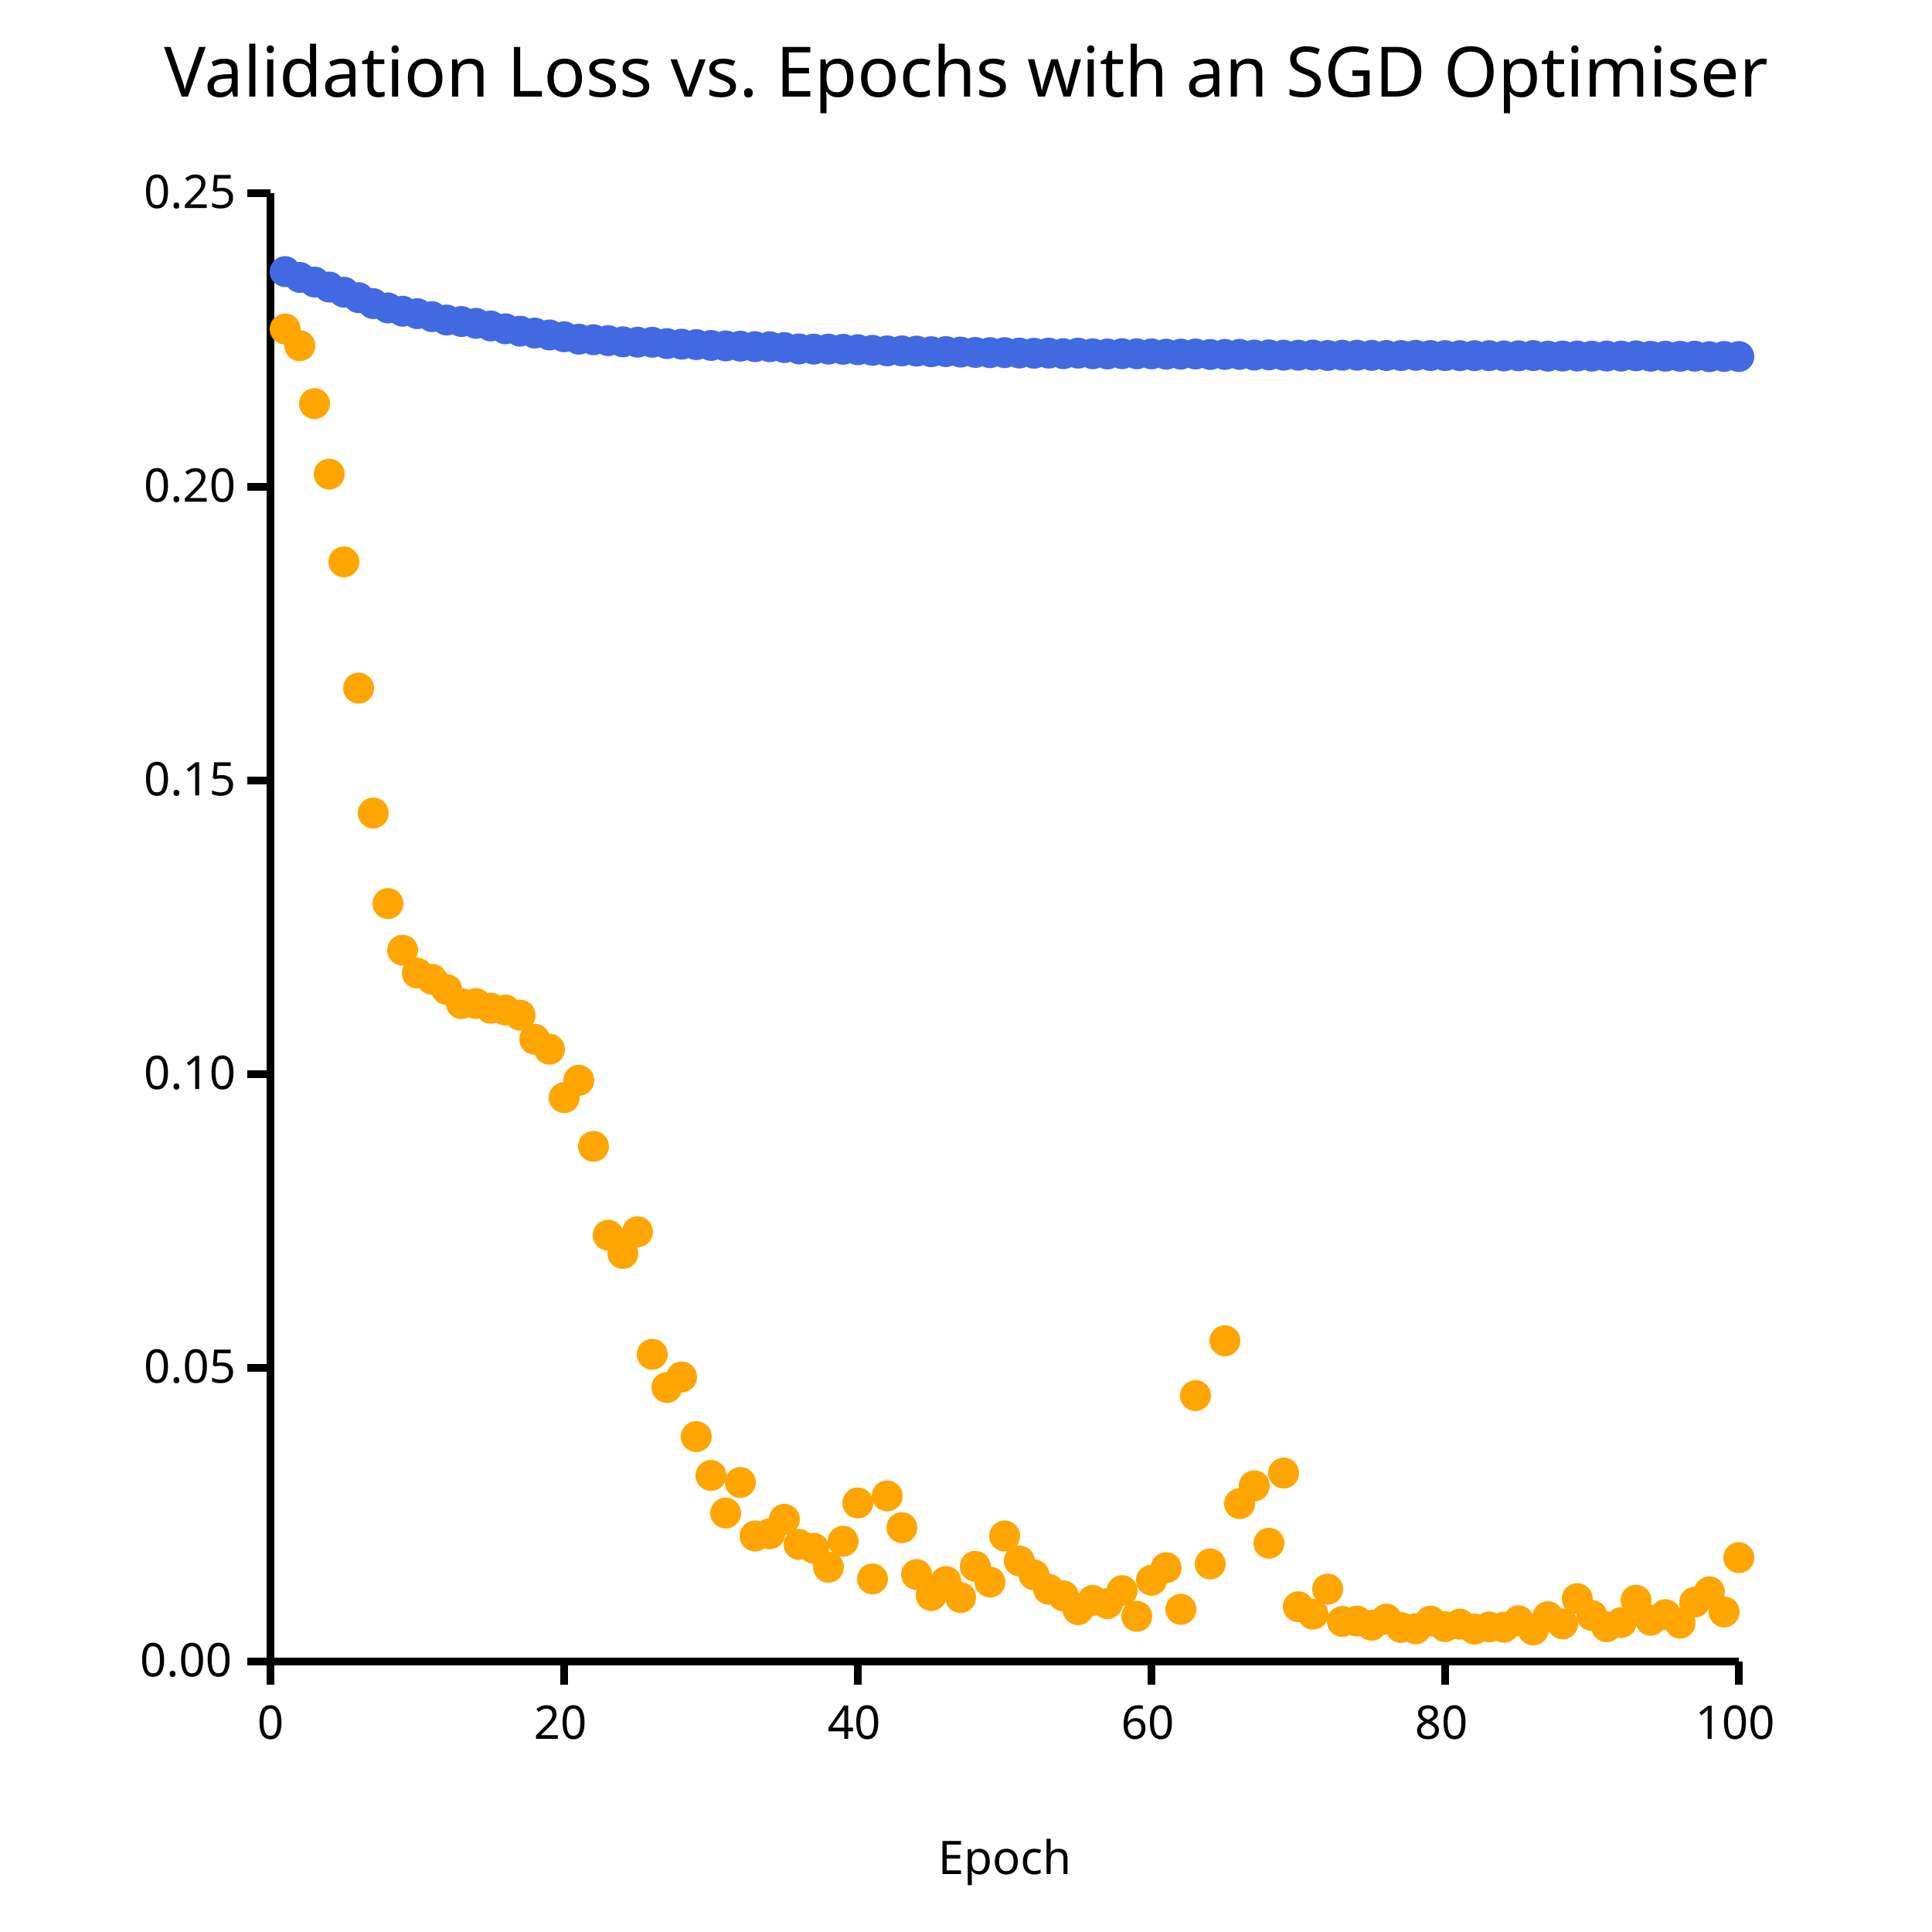
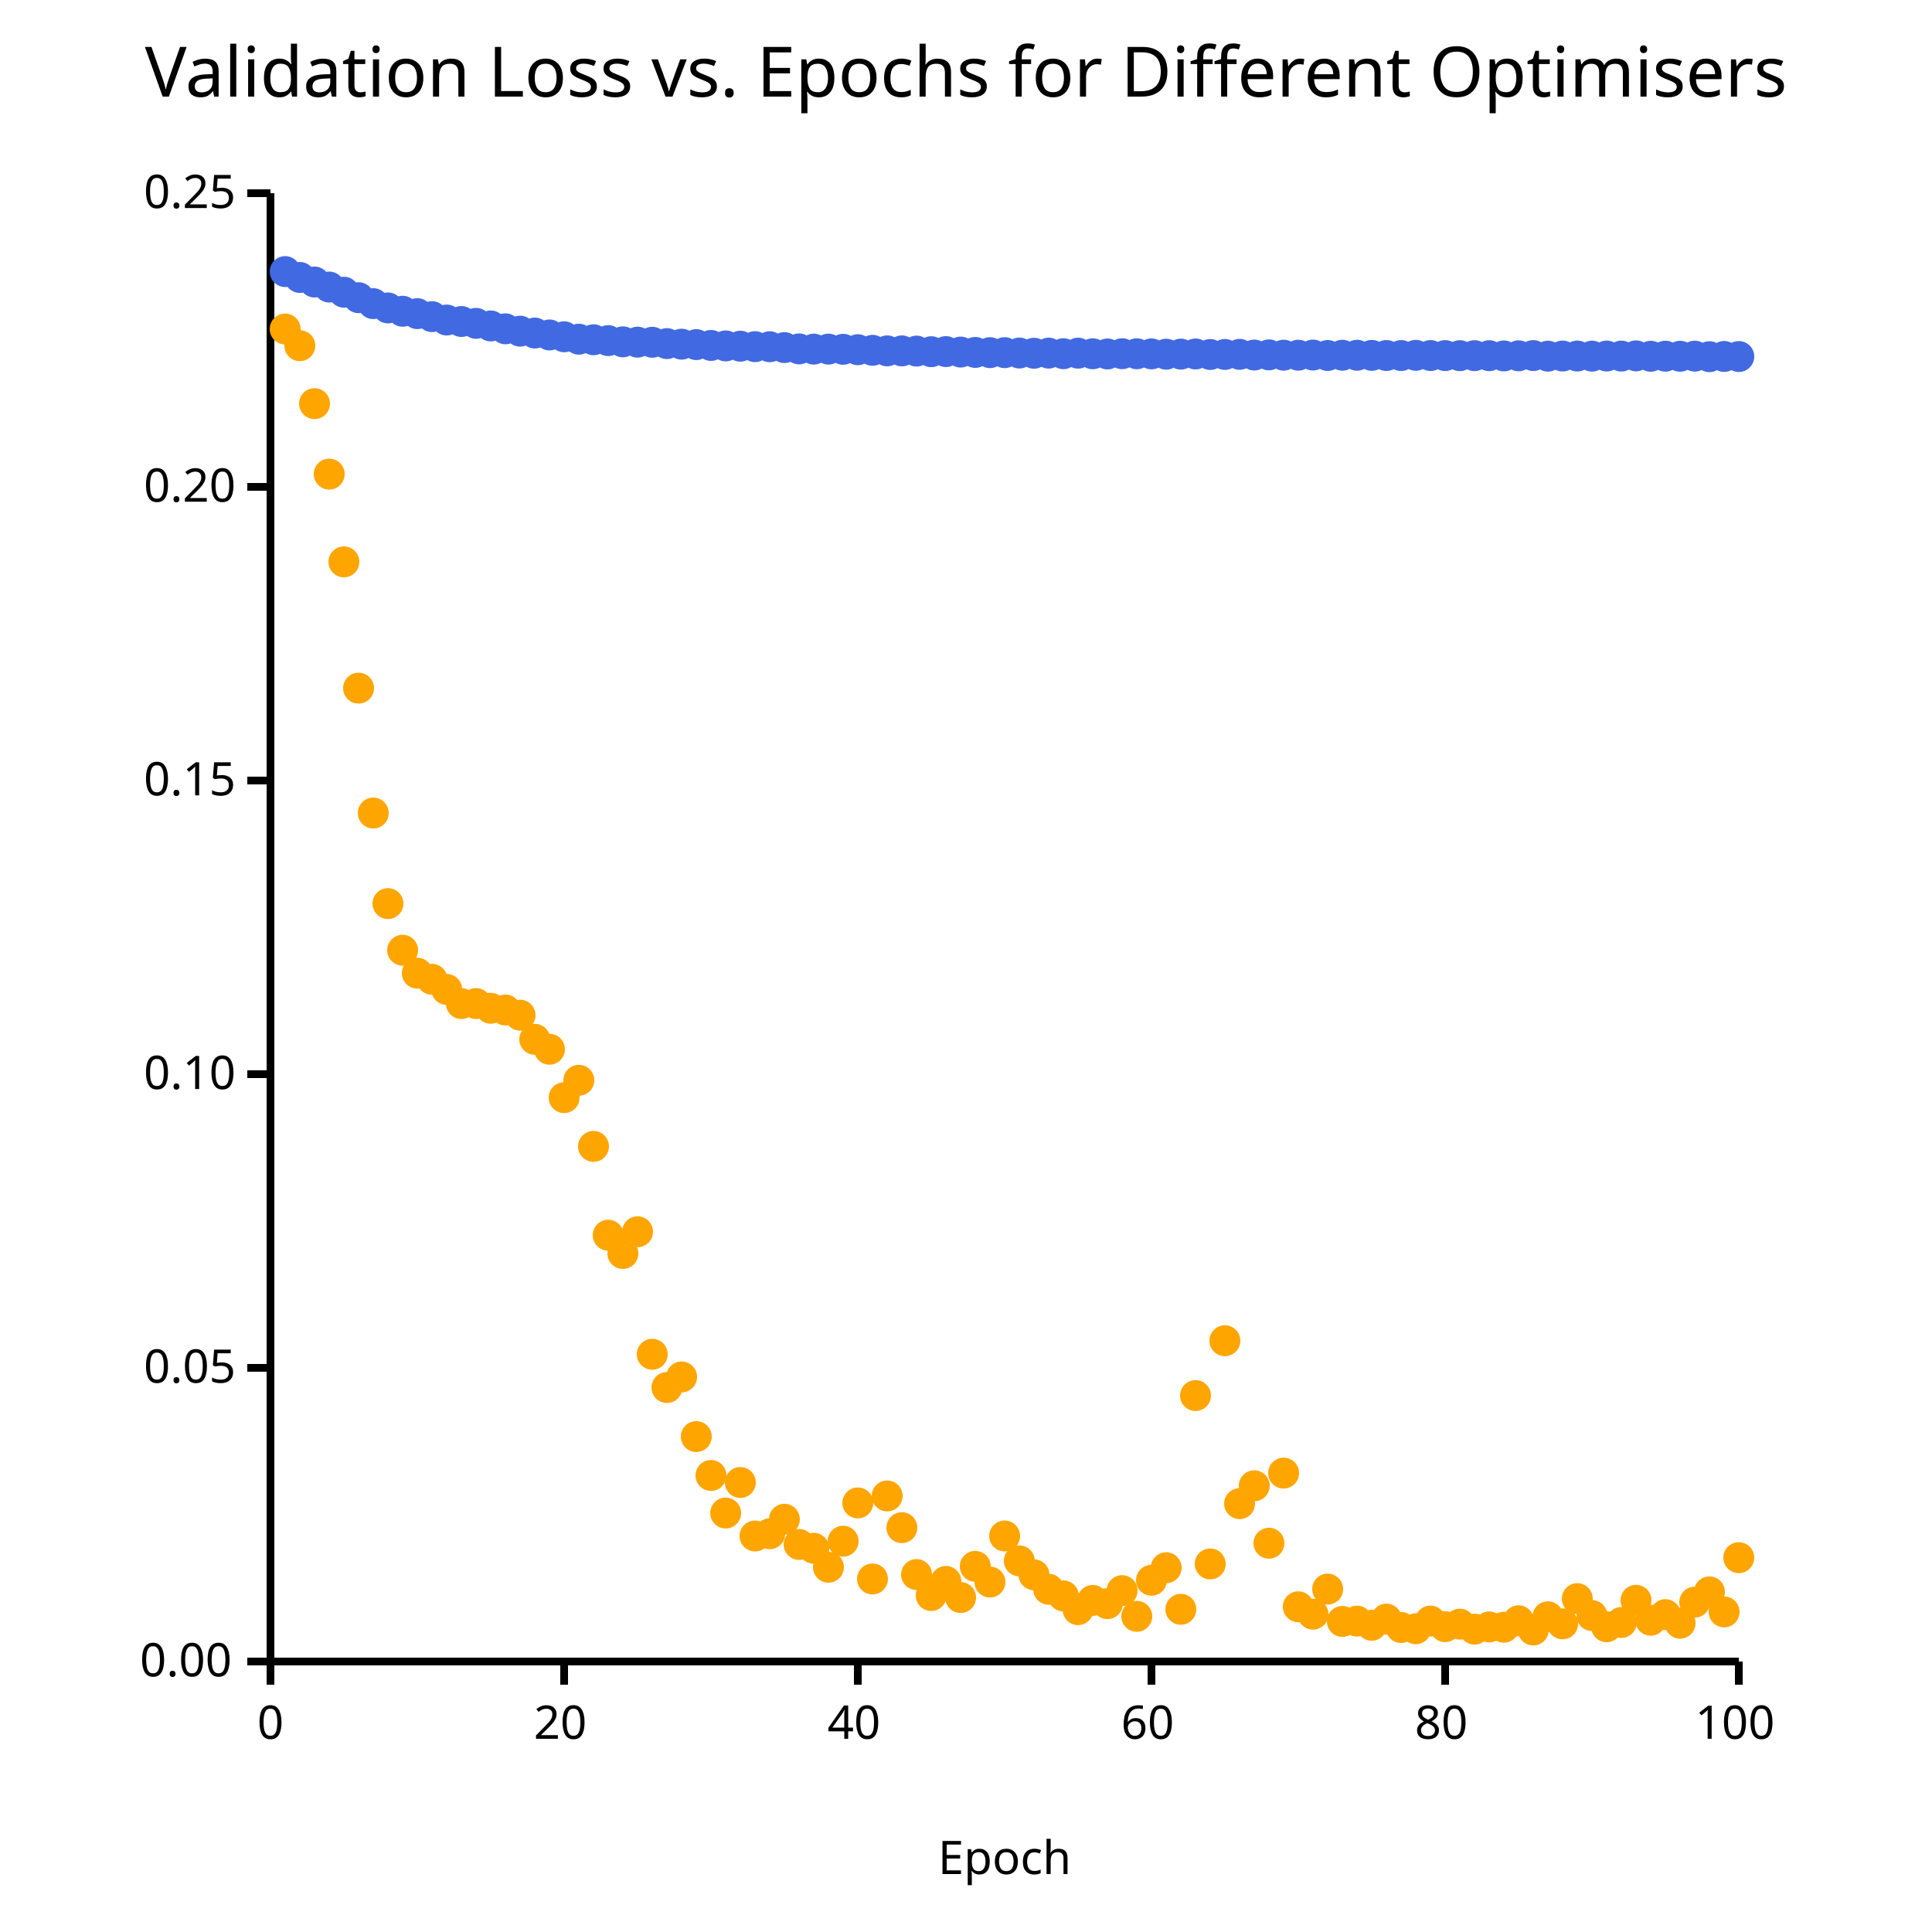
<svg xmlns="http://www.w3.org/2000/svg" height="500" width="500" viewbox="0 0 500 500" font-family="sans-serif">
-   <text x="50%" y="5%" style="font-size: 18px; text-anchor: middle;">Validation Loss vs. Epochs with an SGD Optimiser</text>
+   <text x="50%" y="5%" style="font-size: 18px; text-anchor: middle;">Validation Loss vs. Epochs for Different Optimisers</text>
  <line x1="14%" x2="90%" y1="86%" y2="86%" style="stroke-width: 2px; stroke: black;" />
  <g>
    <line x1="14%" x2="14%" y1="86%" y2="87.2%" style="stroke-width: 2px; stroke: black;" />
    <line x1="29.2%" x2="29.2%" y1="86%" y2="87.2%" style="stroke-width: 2px; stroke: black;" />
    <line x1="44.4%" x2="44.4%" y1="86%" y2="87.2%" style="stroke-width: 2px; stroke: black;" />
    <line x1="59.6%" x2="59.6%" y1="86%" y2="87.2%" style="stroke-width: 2px; stroke: black;" />
    <line x1="74.8%" x2="74.8%" y1="86%" y2="87.2%" style="stroke-width: 2px; stroke: black;" />
    <line x1="90%" x2="90%" y1="86%" y2="87.2%" style="stroke-width: 2px; stroke: black;" />
  </g>
  <g>
    <text x="14%" y="90%" style="text-anchor: middle; transform: translateX(0px);">0</text>
    <text x="29.2%" y="90%" style="text-anchor: middle; transform: translateX(-1px);">20</text>
    <text x="44.4%" y="90%" style="text-anchor: middle; transform: translateX(-1px);">40</text>
    <text x="59.6%" y="90%" style="text-anchor: middle; transform: translateX(-1px);">60</text>
    <text x="74.8%" y="90%" style="text-anchor: middle; transform: translateX(-1px);">80</text>
    <text x="90%" y="90%" style="text-anchor: middle; transform: translateX(-1px);">100</text>
  </g>
  <text x="52%" y="97%" style="text-anchor: middle;">Epoch</text>
  <line x1="14%" x2="14%" y1="86%" y2="10%" style="stroke-width: 2px; stroke: black;" />
  <g>
    <line x1="14%" x2="12.8%" y1="86%" y2="86%" style="stroke-width: 2px; stroke: black;" />
    <line x1="14%" x2="12.8%" y1="70.8%" y2="70.8%" style="stroke-width: 2px; stroke: black;" />
    <line x1="14%" x2="12.8%" y1="55.6%" y2="55.6%" style="stroke-width: 2px; stroke: black;" />
    <line x1="14%" x2="12.8%" y1="40.4%" y2="40.4%" style="stroke-width: 2px; stroke: black;" />
    <line x1="14%" x2="12.8%" y1="25.2%" y2="25.2%" style="stroke-width: 2px; stroke: black;" />
    <line x1="14%" x2="12.8%" y1="10%" y2="10%" style="stroke-width: 2px; stroke: black;" />
  </g>
  <g>
    <text x="12%" y="86%" dy="0.32em" style="text-anchor: end; transform: translateX(0px);">0.00</text>
    <text x="12%" y="70.8%" dy="0.32em" style="text-anchor: end; transform: translateX(1px);">0.05</text>
    <text x="12%" y="55.6%" dy="0.32em" style="text-anchor: end; transform: translateX(1px);">0.10</text>
    <text x="12%" y="40.4%" dy="0.32em" style="text-anchor: end; transform: translateX(1px);">0.15</text>
    <text x="12%" y="25.2%" dy="0.32em" style="text-anchor: end; transform: translateX(1px);">0.20</text>
    <text x="12%" y="10%" dy="0.32em" style="text-anchor: end; transform: translateX(1px);">0.25</text>
  </g>
  <text x="-48%" y="3%" style="text-anchor: middle; transform: rotateZ(-90deg);">Training Loss</text>
  <g>
    <circle cx="14.76%" cy="14.057%" r="4" fill="royalblue" />
    <circle cx="15.52%" cy="14.361%" r="4" fill="royalblue" />
    <circle cx="16.28%" cy="14.598%" r="4" fill="royalblue" />
    <circle cx="17.04%" cy="14.858%" r="4" fill="royalblue" />
    <circle cx="17.8%" cy="15.124%" r="4" fill="royalblue" />
    <circle cx="18.56%" cy="15.408%" r="4" fill="royalblue" />
    <circle cx="19.32%" cy="15.716%" r="4" fill="royalblue" />
    <circle cx="20.08%" cy="15.939%" r="4" fill="royalblue" />
    <circle cx="20.84%" cy="16.11%" r="4" fill="royalblue" />
    <circle cx="21.6%" cy="16.234%" r="4" fill="royalblue" />
    <circle cx="22.36%" cy="16.389%" r="4" fill="royalblue" />
    <circle cx="23.12%" cy="16.565%" r="4" fill="royalblue" />
    <circle cx="23.88%" cy="16.641%" r="4" fill="royalblue" />
    <circle cx="24.64%" cy="16.736%" r="4" fill="royalblue" />
    <circle cx="25.4%" cy="16.871%" r="4" fill="royalblue" />
    <circle cx="26.16%" cy="17.02%" r="4" fill="royalblue" />
    <circle cx="26.92%" cy="17.141%" r="4" fill="royalblue" />
    <circle cx="27.68%" cy="17.238%" r="4" fill="royalblue" />
    <circle cx="28.44%" cy="17.337%" r="4" fill="royalblue" />
    <circle cx="29.2%" cy="17.432%" r="4" fill="royalblue" />
    <circle cx="29.96%" cy="17.556%" r="4" fill="royalblue" />
    <circle cx="30.72%" cy="17.585%" r="4" fill="royalblue" />
    <circle cx="31.48%" cy="17.63%" r="4" fill="royalblue" />
    <circle cx="32.24%" cy="17.693%" r="4" fill="royalblue" />
    <circle cx="33%" cy="17.71%" r="4" fill="royalblue" />
    <circle cx="33.76%" cy="17.716%" r="4" fill="royalblue" />
    <circle cx="34.52%" cy="17.785%" r="4" fill="royalblue" />
    <circle cx="35.28%" cy="17.814%" r="4" fill="royalblue" />
    <circle cx="36.04%" cy="17.837%" r="4" fill="royalblue" />
    <circle cx="36.8%" cy="17.88%" r="4" fill="royalblue" />
    <circle cx="37.56%" cy="17.904%" r="4" fill="royalblue" />
    <circle cx="38.32%" cy="17.919%" r="4" fill="royalblue" />
    <circle cx="39.08%" cy="17.943%" r="4" fill="royalblue" />
    <circle cx="39.84%" cy="17.947%" r="4" fill="royalblue" />
    <circle cx="40.6%" cy="17.991%" r="4" fill="royalblue" />
    <circle cx="41.36%" cy="18.059%" r="4" fill="royalblue" />
    <circle cx="42.12%" cy="18.07%" r="4" fill="royalblue" />
    <circle cx="42.88%" cy="18.07%" r="4" fill="royalblue" />
    <circle cx="43.64%" cy="18.079%" r="4" fill="royalblue" />
    <circle cx="44.4%" cy="18.101%" r="4" fill="royalblue" />
    <circle cx="45.16%" cy="18.132%" r="4" fill="royalblue" />
    <circle cx="45.92%" cy="18.161%" r="4" fill="royalblue" />
    <circle cx="46.68%" cy="18.162%" r="4" fill="royalblue" />
    <circle cx="47.44%" cy="18.173%" r="4" fill="royalblue" />
    <circle cx="48.2%" cy="18.204%" r="4" fill="royalblue" />
    <circle cx="48.96%" cy="18.198%" r="4" fill="royalblue" />
    <circle cx="49.72%" cy="18.223%" r="4" fill="royalblue" />
    <circle cx="50.48%" cy="18.241%" r="4" fill="royalblue" />
    <circle cx="51.24%" cy="18.253%" r="4" fill="royalblue" />
    <circle cx="52%" cy="18.253%" r="4" fill="royalblue" />
    <circle cx="52.76%" cy="18.273%" r="4" fill="royalblue" />
    <circle cx="53.52%" cy="18.284%" r="4" fill="royalblue" />
    <circle cx="54.28%" cy="18.277%" r="4" fill="royalblue" />
    <circle cx="55.04%" cy="18.308%" r="4" fill="royalblue" />
    <circle cx="55.8%" cy="18.279%" r="4" fill="royalblue" />
    <circle cx="56.56%" cy="18.311%" r="4" fill="royalblue" />
    <circle cx="57.32%" cy="18.321%" r="4" fill="royalblue" />
    <circle cx="58.08%" cy="18.308%" r="4" fill="royalblue" />
    <circle cx="58.84%" cy="18.311%" r="4" fill="royalblue" />
    <circle cx="59.6%" cy="18.317%" r="4" fill="royalblue" />
    <circle cx="60.36%" cy="18.333%" r="4" fill="royalblue" />
    <circle cx="61.12%" cy="18.329%" r="4" fill="royalblue" />
    <circle cx="61.88%" cy="18.321%" r="4" fill="royalblue" />
    <circle cx="62.64%" cy="18.349%" r="4" fill="royalblue" />
    <circle cx="63.4%" cy="18.346%" r="4" fill="royalblue" />
    <circle cx="64.16%" cy="18.341%" r="4" fill="royalblue" />
    <circle cx="64.92%" cy="18.377%" r="4" fill="royalblue" />
    <circle cx="65.68%" cy="18.368%" r="4" fill="royalblue" />
    <circle cx="66.44%" cy="18.383%" r="4" fill="royalblue" />
    <circle cx="67.2%" cy="18.385%" r="4" fill="royalblue" />
    <circle cx="67.96%" cy="18.377%" r="4" fill="royalblue" />
    <circle cx="68.72%" cy="18.4%" r="4" fill="royalblue" />
    <circle cx="69.48%" cy="18.386%" r="4" fill="royalblue" />
    <circle cx="70.24%" cy="18.387%" r="4" fill="royalblue" />
    <circle cx="71%" cy="18.394%" r="4" fill="royalblue" />
    <circle cx="71.76%" cy="18.401%" r="4" fill="royalblue" />
    <circle cx="72.52%" cy="18.402%" r="4" fill="royalblue" />
    <circle cx="73.28%" cy="18.391%" r="4" fill="royalblue" />
    <circle cx="74.04%" cy="18.403%" r="4" fill="royalblue" />
    <circle cx="74.8%" cy="18.405%" r="4" fill="royalblue" />
    <circle cx="75.56%" cy="18.409%" r="4" fill="royalblue" />
    <circle cx="76.32%" cy="18.409%" r="4" fill="royalblue" />
    <circle cx="77.08%" cy="18.41%" r="4" fill="royalblue" />
    <circle cx="77.84%" cy="18.423%" r="4" fill="royalblue" />
    <circle cx="78.6%" cy="18.417%" r="4" fill="royalblue" />
    <circle cx="79.36%" cy="18.404%" r="4" fill="royalblue" />
    <circle cx="80.12%" cy="18.435%" r="4" fill="royalblue" />
    <circle cx="80.88%" cy="18.428%" r="4" fill="royalblue" />
    <circle cx="81.64%" cy="18.428%" r="4" fill="royalblue" />
    <circle cx="82.4%" cy="18.434%" r="4" fill="royalblue" />
    <circle cx="83.16%" cy="18.428%" r="4" fill="royalblue" />
    <circle cx="83.92%" cy="18.431%" r="4" fill="royalblue" />
    <circle cx="84.68%" cy="18.419%" r="4" fill="royalblue" />
    <circle cx="85.44%" cy="18.44%" r="4" fill="royalblue" />
    <circle cx="86.2%" cy="18.436%" r="4" fill="royalblue" />
    <circle cx="86.96%" cy="18.44%" r="4" fill="royalblue" />
    <circle cx="87.72%" cy="18.434%" r="4" fill="royalblue" />
    <circle cx="88.48%" cy="18.462%" r="4" fill="royalblue" />
    <circle cx="89.24%" cy="18.45%" r="4" fill="royalblue" />
    <circle cx="90%" cy="18.454%" r="4" fill="royalblue" />
    <circle cx="14.76%" cy="17.03%" r="4" fill="orange" />
    <circle cx="15.52%" cy="17.894%" r="4" fill="orange" />
    <circle cx="16.28%" cy="20.892%" r="4" fill="orange" />
    <circle cx="17.04%" cy="24.54%" r="4" fill="orange" />
    <circle cx="17.8%" cy="29.083%" r="4" fill="orange" />
    <circle cx="18.56%" cy="35.618%" r="4" fill="orange" />
    <circle cx="19.32%" cy="42.083%" r="4" fill="orange" />
    <circle cx="20.08%" cy="46.77%" r="4" fill="orange" />
    <circle cx="20.84%" cy="49.183%" r="4" fill="orange" />
    <circle cx="21.6%" cy="50.371%" r="4" fill="orange" />
    <circle cx="22.36%" cy="50.689%" r="4" fill="orange" />
    <circle cx="23.12%" cy="51.213%" r="4" fill="orange" />
    <circle cx="23.88%" cy="51.945%" r="4" fill="orange" />
    <circle cx="24.64%" cy="51.944%" r="4" fill="orange" />
    <circle cx="25.4%" cy="52.187%" r="4" fill="orange" />
    <circle cx="26.16%" cy="52.278%" r="4" fill="orange" />
    <circle cx="26.92%" cy="52.546%" r="4" fill="orange" />
    <circle cx="27.68%" cy="53.794%" r="4" fill="orange" />
    <circle cx="28.44%" cy="54.308%" r="4" fill="orange" />
    <circle cx="29.2%" cy="56.814%" r="4" fill="orange" />
    <circle cx="29.96%" cy="55.917%" r="4" fill="orange" />
    <circle cx="30.72%" cy="59.337%" r="4" fill="orange" />
    <circle cx="31.48%" cy="63.934%" r="4" fill="orange" />
    <circle cx="32.24%" cy="64.88%" r="4" fill="orange" />
    <circle cx="33%" cy="63.756%" r="4" fill="orange" />
    <circle cx="33.76%" cy="70.097%" r="4" fill="orange" />
    <circle cx="34.52%" cy="71.818%" r="4" fill="orange" />
    <circle cx="35.28%" cy="71.271%" r="4" fill="orange" />
    <circle cx="36.04%" cy="74.358%" r="4" fill="orange" />
    <circle cx="36.8%" cy="76.369%" r="4" fill="orange" />
    <circle cx="37.56%" cy="78.315%" r="4" fill="orange" />
    <circle cx="38.32%" cy="76.734%" r="4" fill="orange" />
    <circle cx="39.08%" cy="79.503%" r="4" fill="orange" />
    <circle cx="39.84%" cy="79.389%" r="4" fill="orange" />
    <circle cx="40.6%" cy="78.637%" r="4" fill="orange" />
    <circle cx="41.36%" cy="79.94%" r="4" fill="orange" />
    <circle cx="42.12%" cy="80.138%" r="4" fill="orange" />
    <circle cx="42.88%" cy="81.119%" r="4" fill="orange" />
    <circle cx="43.64%" cy="79.773%" r="4" fill="orange" />
    <circle cx="44.4%" cy="77.791%" r="4" fill="orange" />
    <circle cx="45.16%" cy="81.727%" r="4" fill="orange" />
    <circle cx="45.92%" cy="77.43%" r="4" fill="orange" />
    <circle cx="46.68%" cy="79.071%" r="4" fill="orange" />
    <circle cx="47.44%" cy="81.498%" r="4" fill="orange" />
    <circle cx="48.2%" cy="82.585%" r="4" fill="orange" />
    <circle cx="48.96%" cy="81.855%" r="4" fill="orange" />
    <circle cx="49.72%" cy="82.688%" r="4" fill="orange" />
    <circle cx="50.48%" cy="81.073%" r="4" fill="orange" />
    <circle cx="51.24%" cy="81.887%" r="4" fill="orange" />
    <circle cx="52%" cy="79.502%" r="4" fill="orange" />
    <circle cx="52.76%" cy="80.791%" r="4" fill="orange" />
    <circle cx="53.52%" cy="81.513%" r="4" fill="orange" />
    <circle cx="54.28%" cy="82.262%" r="4" fill="orange" />
    <circle cx="55.04%" cy="82.603%" r="4" fill="orange" />
    <circle cx="55.8%" cy="83.315%" r="4" fill="orange" />
    <circle cx="56.56%" cy="82.837%" r="4" fill="orange" />
    <circle cx="57.32%" cy="83.004%" r="4" fill="orange" />
    <circle cx="58.08%" cy="82.33%" r="4" fill="orange" />
    <circle cx="58.84%" cy="83.661%" r="4" fill="orange" />
    <circle cx="59.6%" cy="81.794%" r="4" fill="orange" />
    <circle cx="60.36%" cy="81.146%" r="4" fill="orange" />
    <circle cx="61.12%" cy="83.297%" r="4" fill="orange" />
    <circle cx="61.88%" cy="72.234%" r="4" fill="orange" />
    <circle cx="62.64%" cy="80.949%" r="4" fill="orange" />
    <circle cx="63.4%" cy="69.396%" r="4" fill="orange" />
    <circle cx="64.16%" cy="77.829%" r="4" fill="orange" />
    <circle cx="64.92%" cy="76.903%" r="4" fill="orange" />
    <circle cx="65.68%" cy="79.877%" r="4" fill="orange" />
    <circle cx="66.44%" cy="76.247%" r="4" fill="orange" />
    <circle cx="67.2%" cy="83.167%" r="4" fill="orange" />
    <circle cx="67.96%" cy="83.549%" r="4" fill="orange" />
    <circle cx="68.72%" cy="82.252%" r="4" fill="orange" />
    <circle cx="69.48%" cy="83.925%" r="4" fill="orange" />
    <circle cx="70.24%" cy="83.909%" r="4" fill="orange" />
    <circle cx="71%" cy="84.124%" r="4" fill="orange" />
    <circle cx="71.76%" cy="83.806%" r="4" fill="orange" />
    <circle cx="72.52%" cy="84.238%" r="4" fill="orange" />
    <circle cx="73.28%" cy="84.304%" r="4" fill="orange" />
    <circle cx="74.04%" cy="83.906%" r="4" fill="orange" />
    <circle cx="74.8%" cy="84.196%" r="4" fill="orange" />
    <circle cx="75.56%" cy="84.066%" r="4" fill="orange" />
    <circle cx="76.32%" cy="84.323%" r="4" fill="orange" />
    <circle cx="77.08%" cy="84.21%" r="4" fill="orange" />
    <circle cx="77.84%" cy="84.226%" r="4" fill="orange" />
    <circle cx="78.6%" cy="83.891%" r="4" fill="orange" />
    <circle cx="79.36%" cy="84.368%" r="4" fill="orange" />
    <circle cx="80.12%" cy="83.685%" r="4" fill="orange" />
    <circle cx="80.88%" cy="84.051%" r="4" fill="orange" />
    <circle cx="81.64%" cy="82.745%" r="4" fill="orange" />
    <circle cx="82.4%" cy="83.62%" r="4" fill="orange" />
    <circle cx="83.16%" cy="84.201%" r="4" fill="orange" />
    <circle cx="83.92%" cy="83.979%" r="4" fill="orange" />
    <circle cx="84.68%" cy="82.832%" r="4" fill="orange" />
    <circle cx="85.44%" cy="83.864%" r="4" fill="orange" />
    <circle cx="86.2%" cy="83.573%" r="4" fill="orange" />
    <circle cx="86.96%" cy="84.016%" r="4" fill="orange" />
    <circle cx="87.72%" cy="82.927%" r="4" fill="orange" />
    <circle cx="88.48%" cy="82.395%" r="4" fill="orange" />
    <circle cx="89.24%" cy="83.432%" r="4" fill="orange" />
    <circle cx="90%" cy="80.625%" r="4" fill="orange" />
  </g>
</svg>
